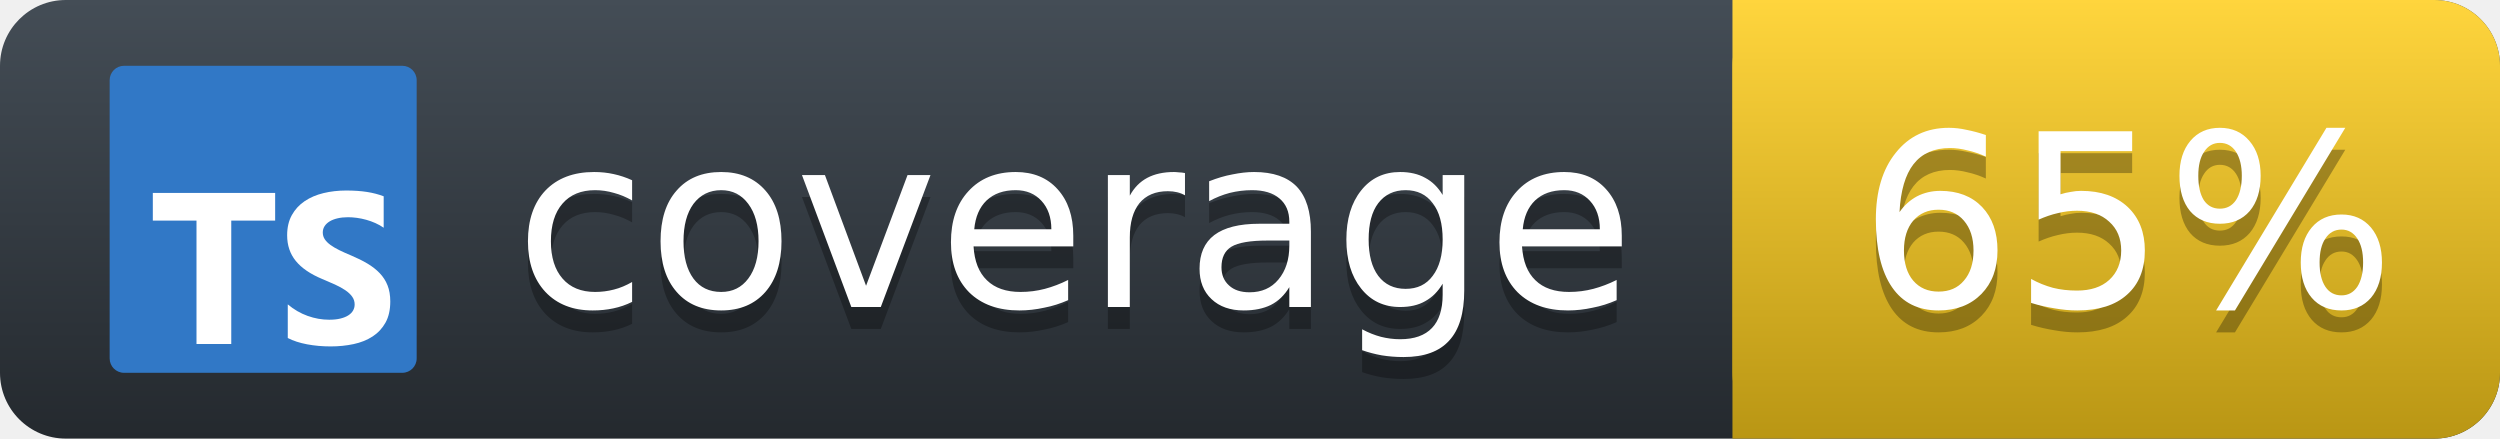
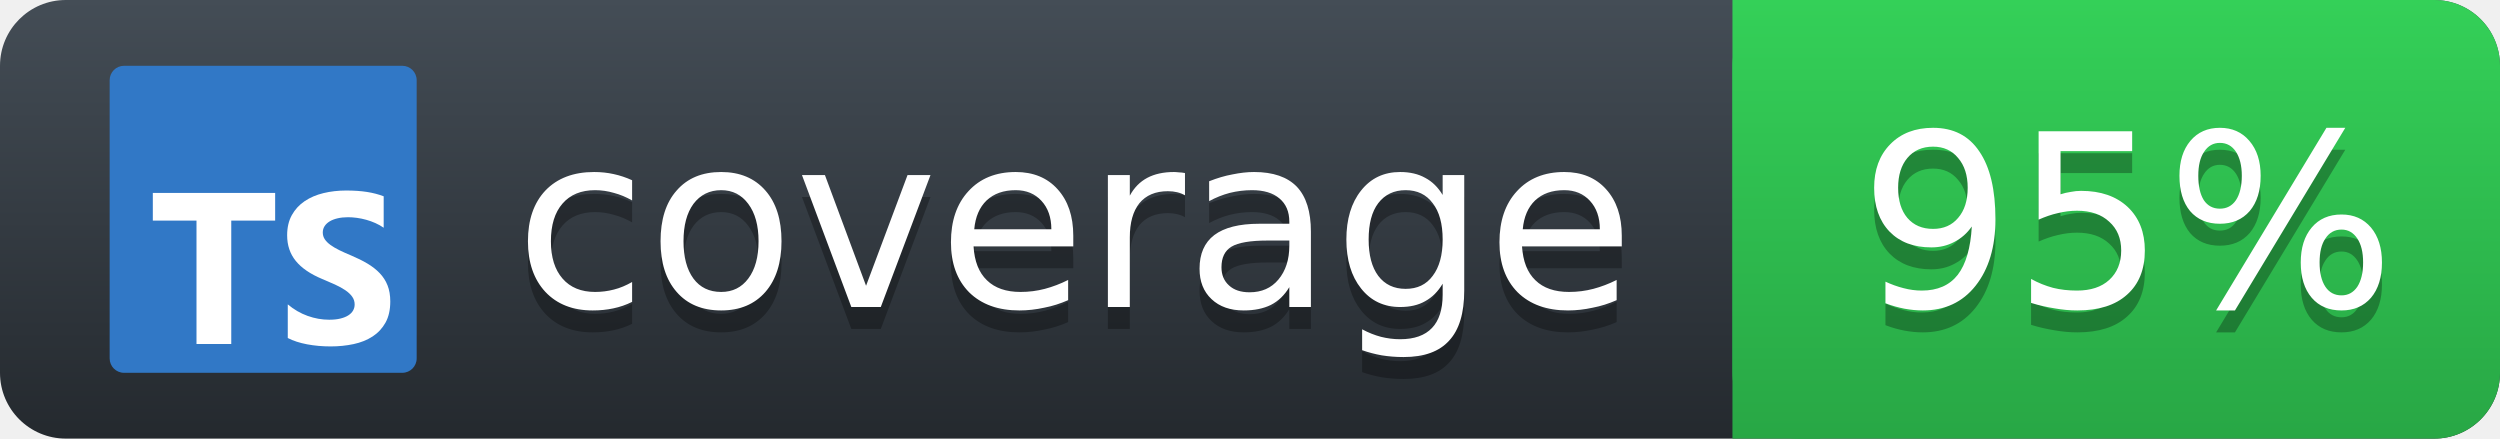
<svg xmlns="http://www.w3.org/2000/svg" width="114" height="20">
  <defs>
    <linearGradient id="workflow-fill" x1="50%" y1="0%" x2="50%" y2="100%">
      <stop stop-color="#444D56" offset="0%" />
      <stop stop-color="#24292E" offset="100%" />
    </linearGradient>
    <linearGradient id="state-fill" x1="50%" y1="0%" x2="50%" y2="100%">
-       <stop stop-color="#FFD53D" offset="0%" />
-       <stop stop-color="#B99614" offset="100%" />
+       <stop stop-color="#34D058" offset="0%" />
+       <stop stop-color="#28A745" offset="100%" />
    </linearGradient>
  </defs>
  <g>
    <rect rx="3" width="114" height="20" fill="url(#workflow-fill)" />
    <rect rx="3" x="79" width="35" height="20" fill="url(#state-fill)" />
    <path fill="url(#state-fill)" d="M79 0h4v20h-4z" />
    <rect rx="3" width="116" height="20" fill="url(#a)" />
    <g fill="#fff" text-anchor="middle" font-family="DejaVu Sans,Verdana,Geneva,sans-serif" font-size="11">
      <text x="49" y="15" fill="#010101" fill-opacity=".3" aria-hidden="true">coverage</text>
      <text x="49" y="14">coverage</text>
-       <text x="97" y="15" fill="#010101" fill-opacity=".3" aria-hidden="true">65%</text>
-       <text x="97" y="14">65%</text>
+       <text x="97" y="15" fill="#010101" fill-opacity=".3" aria-hidden="true">95%</text>
+       <text x="97" y="14">95%</text>
    </g>
    <svg x="5" y="3" fill="none" height="14" viewBox="0 0 128 128" width="14">
      <rect fill="#3178c6" height="128" rx="6" width="128" />
      <path clip-rule="evenodd" d="m74.262 99.468v14.026c2.272 1.168 4.96 2.045 8.062 2.629 3.103.585 6.373.877 9.81.877 3.35 0 6.533-.321 9.548-.964 3.016-.643 5.659-1.702 7.932-3.178 2.272-1.476 4.071-3.404 5.397-5.786 1.325-2.381 1.988-5.325 1.988-8.831 0-2.542-.379-4.77-1.136-6.684-.758-1.914-1.85-3.616-3.278-5.106-1.427-1.49-3.139-2.827-5.134-4.01-1.996-1.183-4.246-2.301-6.752-3.353-1.835-.76-3.481-1.498-4.938-2.213-1.457-.716-2.695-1.446-3.714-2.192-1.02-.745-1.806-1.534-2.36-2.367-.553-.833-.83-1.775-.83-2.827 0-.964.248-1.834.743-2.608s1.194-1.439 2.098-1.994c.903-.555 2.01-.986 3.321-1.293 1.311-.307 2.768-.46 4.37-.46 1.166 0 2.396.088 3.693.263 1.296.175 2.6.446 3.911.811 1.311.365 2.585.825 3.824 1.381 1.238.555 2.381 1.198 3.43 1.929v-13.105c-2.127-.818-4.45-1.425-6.97-1.819s-5.411-.592-8.674-.592c-3.321 0-6.467.358-9.439 1.074-2.971.716-5.586 1.834-7.844 3.353-2.258 1.52-4.042 3.455-5.353 5.808-1.311 2.352-1.966 5.165-1.966 8.437 0 4.178 1.202 7.743 3.605 10.694 2.404 2.951 6.052 5.45 10.947 7.495 1.923.789 3.715 1.563 5.375 2.323 1.661.76 3.095 1.549 4.304 2.367s2.163 1.709 2.862 2.674c.7.964 1.049 2.06 1.049 3.287 0 .906-.218 1.746-.655 2.52s-1.1 1.446-1.988 2.016c-.889.57-1.996 1.016-3.321 1.337-1.325.321-2.877.482-4.654.482-3.03 0-6.03-.533-9.002-1.6-2.971-1.066-5.724-2.666-8.259-4.799zm-23.56-34.914h18.297v-11.554h-51v11.554h18.208v51.446h14.495z" fill="#fff" fill-rule="evenodd" />
    </svg>
  </g>
</svg>
